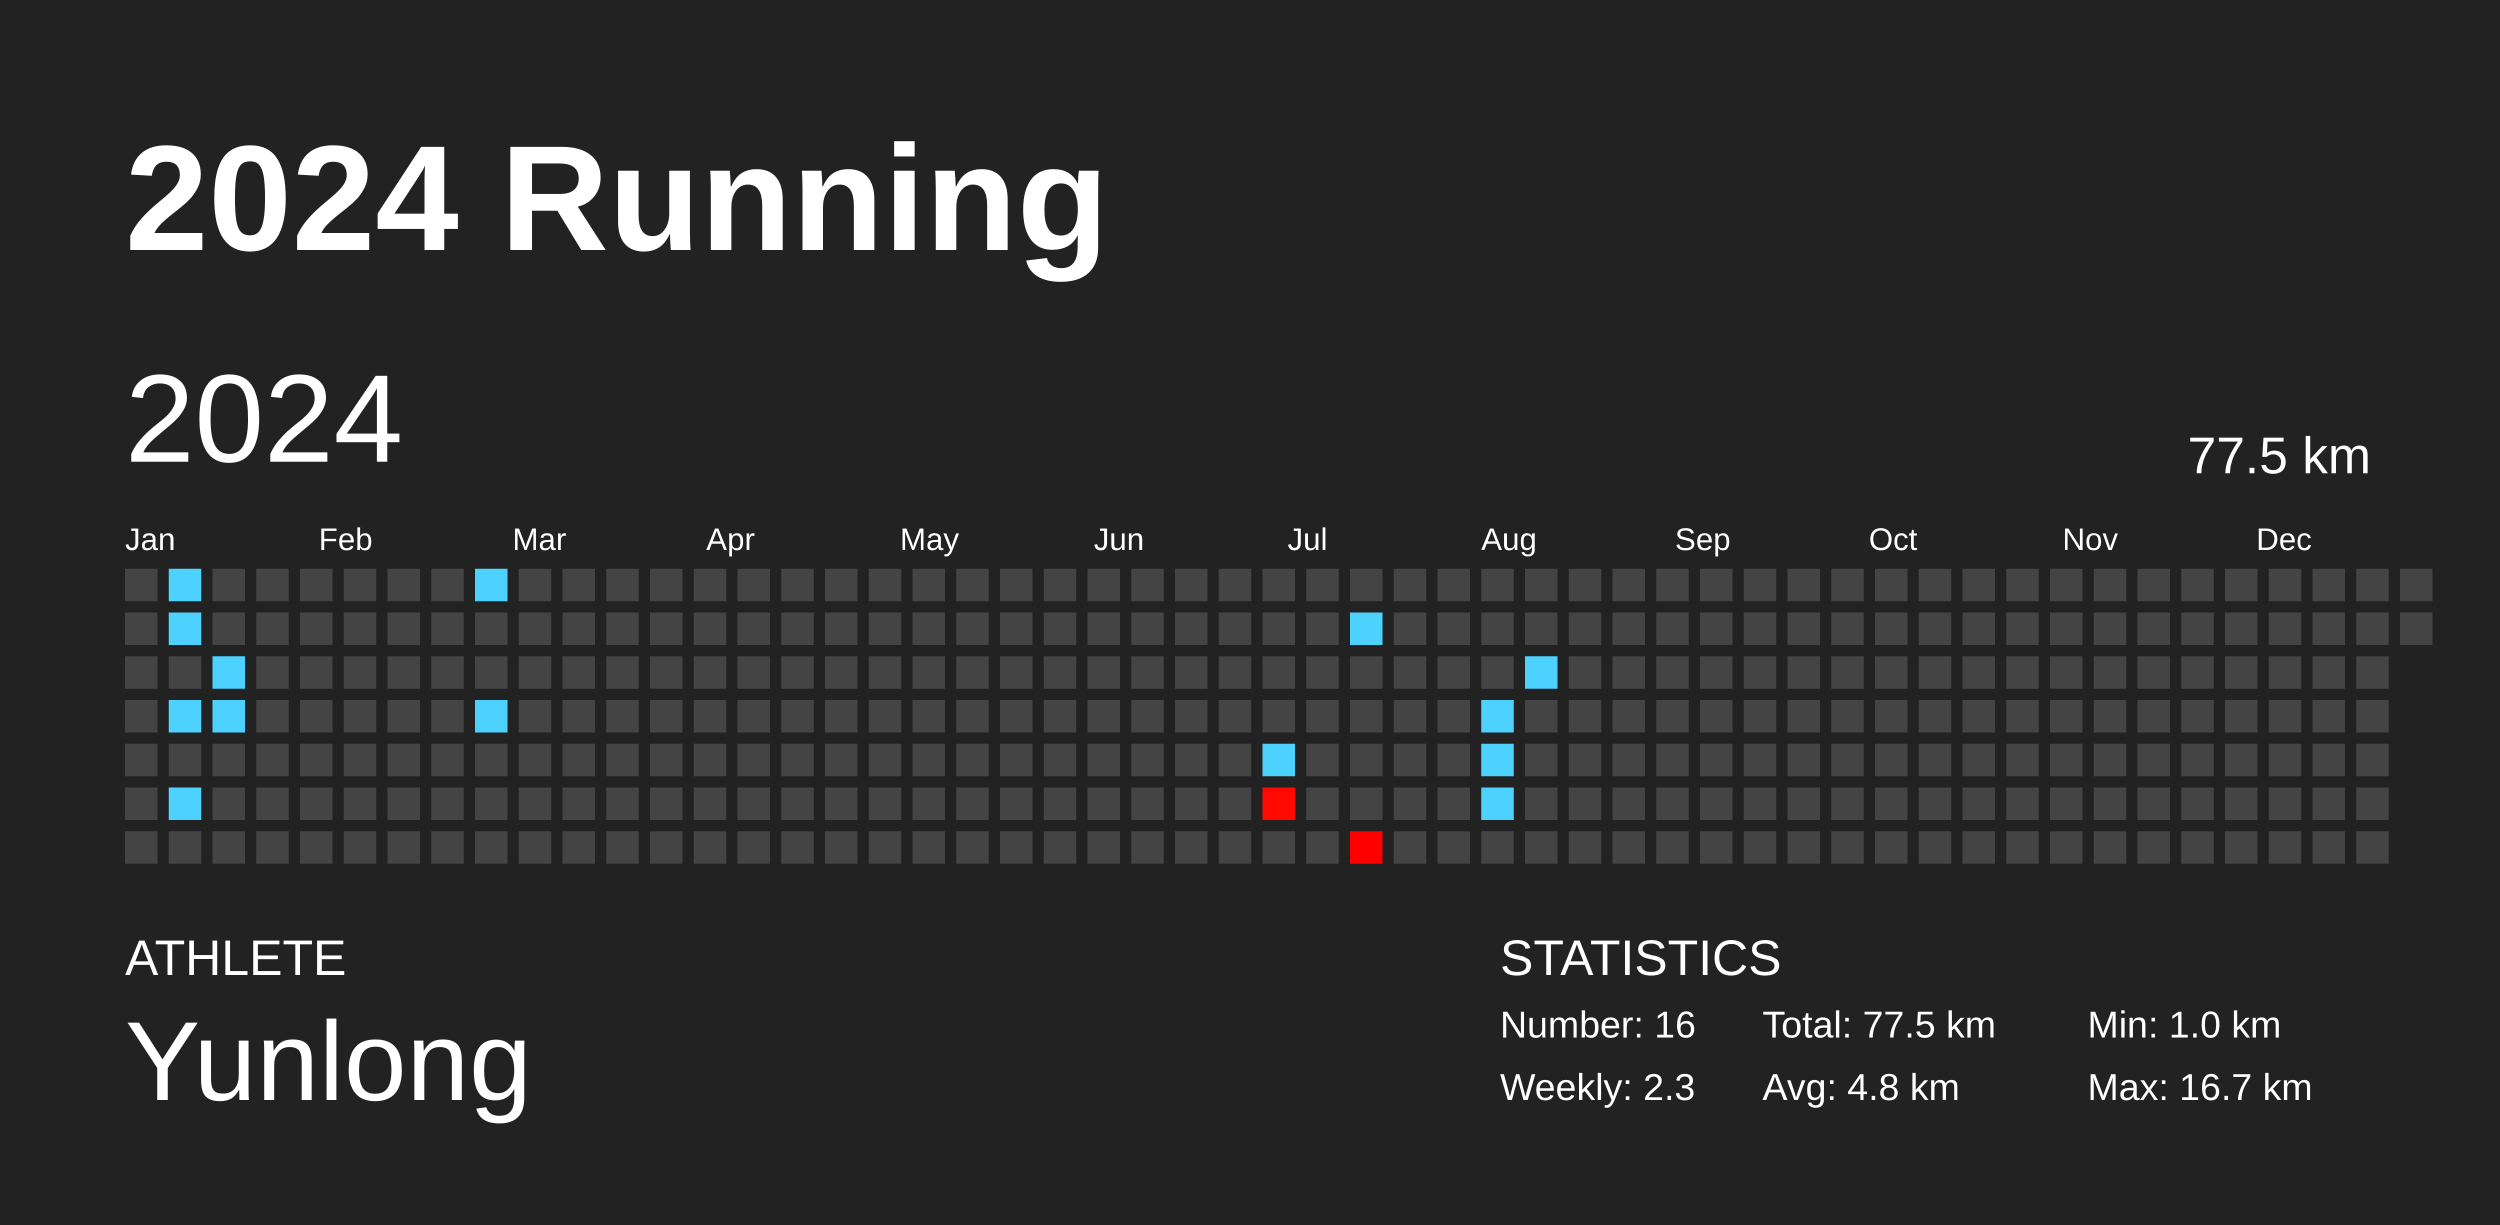
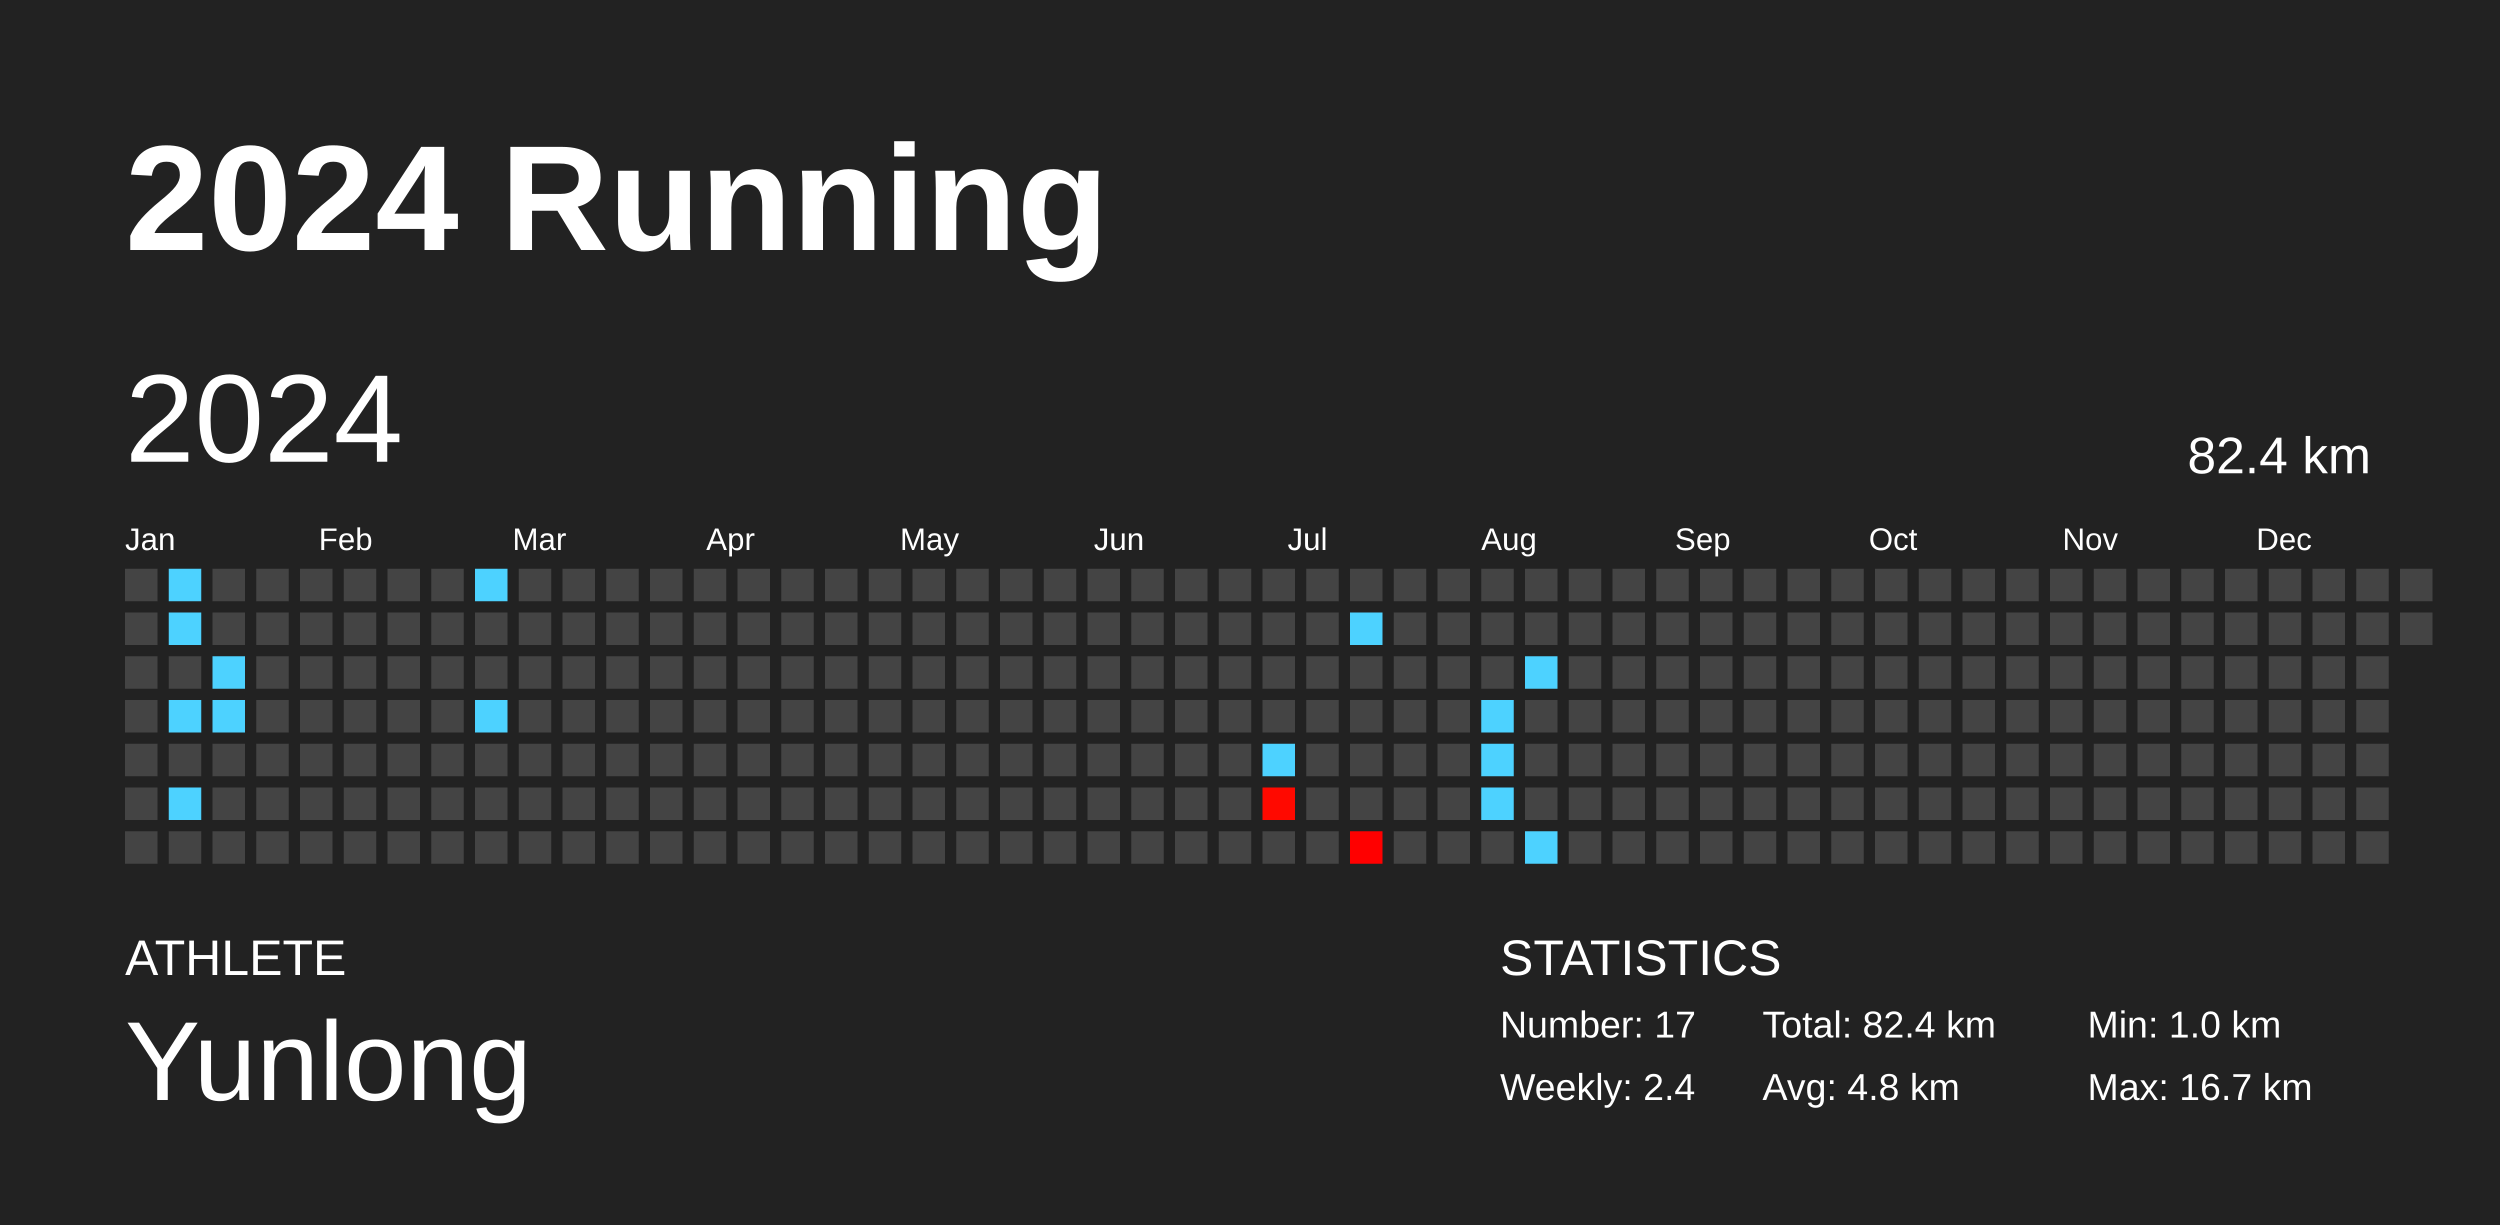
<svg xmlns="http://www.w3.org/2000/svg" baseProfile="full" height="98mm" version="1.1" viewBox="0,0,200,98" width="200mm">
  <defs />
  <rect fill="#222222" height="98" width="200" x="0" y="0" />
  <text fill="#FFFFFF" style="font-size:12px; font-family:Arial; font-weight:bold;" x="10" y="20">2024 Running</text>
  <text fill="#FFFFFF" style="font-size:4px; font-family:Arial" x="10" y="78">ATHLETE</text>
  <text fill="#FFFFFF" style="font-size:9px; font-family:Arial" x="10" y="88">Yunlong</text>
  <text fill="#FFFFFF" style="font-size:4px; font-family:Arial" x="120" y="78">STATISTICS</text>
-   <text fill="#FFFFFF" style="font-size:3px; font-family:Arial" x="120" y="83">Number: 16</text>
-   <text fill="#FFFFFF" style="font-size:3px; font-family:Arial" x="120" y="88">Weekly: 2.3</text>
-   <text fill="#FFFFFF" style="font-size:3px; font-family:Arial" x="141" y="83">Total: 77.5 km</text>
+   <text fill="#FFFFFF" style="font-size:3px; font-family:Arial" x="120" y="83">Number: 17</text>
+   <text fill="#FFFFFF" style="font-size:3px; font-family:Arial" x="120" y="88">Weekly: 2.4</text>
+   <text fill="#FFFFFF" style="font-size:3px; font-family:Arial" x="141" y="83">Total: 82.4 km</text>
  <text fill="#FFFFFF" style="font-size:3px; font-family:Arial" x="141" y="88">Avg: 4.8 km</text>
  <text fill="#FFFFFF" style="font-size:3px; font-family:Arial" x="167" y="83">Min: 1.0 km</text>
  <text fill="#FFFFFF" style="font-size:3px; font-family:Arial" x="167" y="88">Max: 16.7 km</text>
  <text dominant-baseline="hanging" fill="#FFFFFF" style="font-size:10.0px; font-family:Arial;" x="10" y="30">2024</text>
-   <text dominant-baseline="hanging" fill="#FFFFFF" style="font-size:4.125px; font-family:Arial;" x="175" y="35">77.5 km</text>
+   <text dominant-baseline="hanging" fill="#FFFFFF" style="font-size:4.125px; font-family:Arial;" x="175" y="35">82.4 km</text>
  <text fill="#FFFFFF" style="font-size:2.5px; font-family:Arial" x="10.0" y="44">Jan</text>
  <text fill="#FFFFFF" style="font-size:2.5px; font-family:Arial" x="25.5" y="44">Feb</text>
  <text fill="#FFFFFF" style="font-size:2.5px; font-family:Arial" x="41.0" y="44">Mar</text>
  <text fill="#FFFFFF" style="font-size:2.5px; font-family:Arial" x="56.5" y="44">Apr</text>
  <text fill="#FFFFFF" style="font-size:2.5px; font-family:Arial" x="72.0" y="44">May</text>
  <text fill="#FFFFFF" style="font-size:2.5px; font-family:Arial" x="87.5" y="44">Jun</text>
  <text fill="#FFFFFF" style="font-size:2.5px; font-family:Arial" x="103.0" y="44">Jul</text>
  <text fill="#FFFFFF" style="font-size:2.5px; font-family:Arial" x="118.5" y="44">Aug</text>
  <text fill="#FFFFFF" style="font-size:2.5px; font-family:Arial" x="134.0" y="44">Sep</text>
  <text fill="#FFFFFF" style="font-size:2.5px; font-family:Arial" x="149.5" y="44">Oct</text>
  <text fill="#FFFFFF" style="font-size:2.5px; font-family:Arial" x="165.0" y="44">Nov</text>
  <text fill="#FFFFFF" style="font-size:2.5px; font-family:Arial" x="180.5" y="44">Dec</text>
  <rect fill="#444444" height="2.6" width="2.6" x="10.0" y="45.5" />
  <rect fill="#444444" height="2.6" width="2.6" x="10.0" y="49.0" />
  <rect fill="#444444" height="2.6" width="2.6" x="10.0" y="52.5" />
  <rect fill="#444444" height="2.6" width="2.6" x="10.0" y="56.0" />
  <rect fill="#444444" height="2.6" width="2.6" x="10.0" y="59.5" />
  <rect fill="#444444" height="2.6" width="2.6" x="10.0" y="63.0" />
  <rect fill="#444444" height="2.6" width="2.6" x="10.0" y="66.5" />
  <rect fill="#4dd2ff" height="2.6" width="2.6" x="13.5" y="45.5" />
  <rect fill="#4dd2ff" height="2.6" width="2.6" x="13.5" y="49.0" />
  <rect fill="#444444" height="2.6" width="2.6" x="13.5" y="52.5" />
  <rect fill="#4dd2ff" height="2.6" width="2.6" x="13.5" y="56.0" />
  <rect fill="#444444" height="2.6" width="2.6" x="13.5" y="59.5" />
  <rect fill="#4dd2ff" height="2.6" width="2.6" x="13.5" y="63.0" />
  <rect fill="#444444" height="2.6" width="2.6" x="13.5" y="66.5" />
  <rect fill="#444444" height="2.6" width="2.6" x="17.0" y="45.5" />
  <rect fill="#444444" height="2.6" width="2.6" x="17.0" y="49.0" />
  <rect fill="#4dd2ff" height="2.6" width="2.6" x="17.0" y="52.5" />
  <rect fill="#4dd2ff" height="2.6" width="2.6" x="17.0" y="56.0" />
  <rect fill="#444444" height="2.6" width="2.6" x="17.0" y="59.5" />
  <rect fill="#444444" height="2.6" width="2.6" x="17.0" y="63.0" />
  <rect fill="#444444" height="2.6" width="2.6" x="17.0" y="66.5" />
  <rect fill="#444444" height="2.6" width="2.6" x="20.5" y="45.5" />
  <rect fill="#444444" height="2.6" width="2.6" x="20.5" y="49.0" />
  <rect fill="#444444" height="2.6" width="2.6" x="20.5" y="52.5" />
  <rect fill="#444444" height="2.6" width="2.6" x="20.5" y="56.0" />
  <rect fill="#444444" height="2.6" width="2.6" x="20.5" y="59.5" />
  <rect fill="#444444" height="2.6" width="2.6" x="20.5" y="63.0" />
  <rect fill="#444444" height="2.6" width="2.6" x="20.5" y="66.5" />
  <rect fill="#444444" height="2.6" width="2.6" x="24.0" y="45.5" />
  <rect fill="#444444" height="2.6" width="2.6" x="24.0" y="49.0" />
  <rect fill="#444444" height="2.6" width="2.6" x="24.0" y="52.5" />
  <rect fill="#444444" height="2.6" width="2.6" x="24.0" y="56.0" />
  <rect fill="#444444" height="2.6" width="2.6" x="24.0" y="59.5" />
  <rect fill="#444444" height="2.6" width="2.6" x="24.0" y="63.0" />
  <rect fill="#444444" height="2.6" width="2.6" x="24.0" y="66.5" />
  <rect fill="#444444" height="2.6" width="2.6" x="27.5" y="45.5" />
  <rect fill="#444444" height="2.6" width="2.6" x="27.5" y="49.0" />
  <rect fill="#444444" height="2.6" width="2.6" x="27.5" y="52.5" />
  <rect fill="#444444" height="2.6" width="2.6" x="27.5" y="56.0" />
  <rect fill="#444444" height="2.6" width="2.6" x="27.5" y="59.5" />
  <rect fill="#444444" height="2.6" width="2.6" x="27.5" y="63.0" />
  <rect fill="#444444" height="2.6" width="2.6" x="27.5" y="66.5" />
  <rect fill="#444444" height="2.6" width="2.6" x="31.0" y="45.5" />
  <rect fill="#444444" height="2.6" width="2.6" x="31.0" y="49.0" />
  <rect fill="#444444" height="2.6" width="2.6" x="31.0" y="52.5" />
  <rect fill="#444444" height="2.6" width="2.6" x="31.0" y="56.0" />
  <rect fill="#444444" height="2.6" width="2.6" x="31.0" y="59.5" />
  <rect fill="#444444" height="2.6" width="2.6" x="31.0" y="63.0" />
  <rect fill="#444444" height="2.6" width="2.6" x="31.0" y="66.5" />
  <rect fill="#444444" height="2.6" width="2.6" x="34.5" y="45.5" />
  <rect fill="#444444" height="2.6" width="2.6" x="34.5" y="49.0" />
  <rect fill="#444444" height="2.6" width="2.6" x="34.5" y="52.5" />
  <rect fill="#444444" height="2.6" width="2.6" x="34.5" y="56.0" />
  <rect fill="#444444" height="2.6" width="2.6" x="34.5" y="59.5" />
  <rect fill="#444444" height="2.6" width="2.6" x="34.5" y="63.0" />
  <rect fill="#444444" height="2.6" width="2.6" x="34.5" y="66.5" />
  <rect fill="#4dd2ff" height="2.6" width="2.6" x="38.0" y="45.5" />
  <rect fill="#444444" height="2.6" width="2.6" x="38.0" y="49.0" />
  <rect fill="#444444" height="2.6" width="2.6" x="38.0" y="52.5" />
  <rect fill="#4dd2ff" height="2.6" width="2.6" x="38.0" y="56.0" />
  <rect fill="#444444" height="2.6" width="2.6" x="38.0" y="59.5" />
  <rect fill="#444444" height="2.6" width="2.6" x="38.0" y="63.0" />
  <rect fill="#444444" height="2.6" width="2.6" x="38.0" y="66.5" />
  <rect fill="#444444" height="2.6" width="2.6" x="41.5" y="45.5" />
  <rect fill="#444444" height="2.6" width="2.6" x="41.5" y="49.0" />
  <rect fill="#444444" height="2.6" width="2.6" x="41.5" y="52.5" />
  <rect fill="#444444" height="2.6" width="2.6" x="41.5" y="56.0" />
  <rect fill="#444444" height="2.6" width="2.6" x="41.5" y="59.5" />
  <rect fill="#444444" height="2.6" width="2.6" x="41.5" y="63.0" />
  <rect fill="#444444" height="2.6" width="2.6" x="41.5" y="66.5" />
  <rect fill="#444444" height="2.6" width="2.6" x="45.0" y="45.5" />
  <rect fill="#444444" height="2.6" width="2.6" x="45.0" y="49.0" />
  <rect fill="#444444" height="2.6" width="2.6" x="45.0" y="52.5" />
  <rect fill="#444444" height="2.6" width="2.6" x="45.0" y="56.0" />
  <rect fill="#444444" height="2.6" width="2.6" x="45.0" y="59.5" />
  <rect fill="#444444" height="2.6" width="2.6" x="45.0" y="63.0" />
  <rect fill="#444444" height="2.6" width="2.6" x="45.0" y="66.5" />
  <rect fill="#444444" height="2.6" width="2.6" x="48.5" y="45.5" />
  <rect fill="#444444" height="2.6" width="2.6" x="48.5" y="49.0" />
  <rect fill="#444444" height="2.6" width="2.6" x="48.5" y="52.5" />
  <rect fill="#444444" height="2.6" width="2.6" x="48.5" y="56.0" />
  <rect fill="#444444" height="2.6" width="2.6" x="48.5" y="59.5" />
  <rect fill="#444444" height="2.6" width="2.6" x="48.5" y="63.0" />
  <rect fill="#444444" height="2.6" width="2.6" x="48.5" y="66.5" />
  <rect fill="#444444" height="2.6" width="2.6" x="52.0" y="45.5" />
  <rect fill="#444444" height="2.6" width="2.6" x="52.0" y="49.0" />
  <rect fill="#444444" height="2.6" width="2.6" x="52.0" y="52.5" />
  <rect fill="#444444" height="2.6" width="2.6" x="52.0" y="56.0" />
  <rect fill="#444444" height="2.6" width="2.6" x="52.0" y="59.5" />
  <rect fill="#444444" height="2.6" width="2.6" x="52.0" y="63.0" />
  <rect fill="#444444" height="2.6" width="2.6" x="52.0" y="66.5" />
  <rect fill="#444444" height="2.6" width="2.6" x="55.5" y="45.5" />
  <rect fill="#444444" height="2.6" width="2.6" x="55.5" y="49.0" />
  <rect fill="#444444" height="2.6" width="2.6" x="55.5" y="52.5" />
  <rect fill="#444444" height="2.6" width="2.6" x="55.5" y="56.0" />
  <rect fill="#444444" height="2.6" width="2.6" x="55.5" y="59.5" />
  <rect fill="#444444" height="2.6" width="2.6" x="55.5" y="63.0" />
  <rect fill="#444444" height="2.6" width="2.6" x="55.5" y="66.5" />
  <rect fill="#444444" height="2.6" width="2.6" x="59.0" y="45.5" />
  <rect fill="#444444" height="2.6" width="2.6" x="59.0" y="49.0" />
  <rect fill="#444444" height="2.6" width="2.6" x="59.0" y="52.5" />
  <rect fill="#444444" height="2.6" width="2.6" x="59.0" y="56.0" />
  <rect fill="#444444" height="2.6" width="2.6" x="59.0" y="59.5" />
  <rect fill="#444444" height="2.6" width="2.6" x="59.0" y="63.0" />
  <rect fill="#444444" height="2.6" width="2.6" x="59.0" y="66.5" />
  <rect fill="#444444" height="2.6" width="2.6" x="62.5" y="45.5" />
  <rect fill="#444444" height="2.6" width="2.6" x="62.5" y="49.0" />
  <rect fill="#444444" height="2.6" width="2.6" x="62.5" y="52.5" />
  <rect fill="#444444" height="2.6" width="2.6" x="62.5" y="56.0" />
  <rect fill="#444444" height="2.6" width="2.6" x="62.5" y="59.5" />
  <rect fill="#444444" height="2.6" width="2.6" x="62.5" y="63.0" />
  <rect fill="#444444" height="2.6" width="2.6" x="62.5" y="66.5" />
  <rect fill="#444444" height="2.6" width="2.6" x="66.0" y="45.5" />
  <rect fill="#444444" height="2.6" width="2.6" x="66.0" y="49.0" />
  <rect fill="#444444" height="2.6" width="2.6" x="66.0" y="52.5" />
  <rect fill="#444444" height="2.6" width="2.6" x="66.0" y="56.0" />
  <rect fill="#444444" height="2.6" width="2.6" x="66.0" y="59.5" />
  <rect fill="#444444" height="2.6" width="2.6" x="66.0" y="63.0" />
  <rect fill="#444444" height="2.6" width="2.6" x="66.0" y="66.5" />
  <rect fill="#444444" height="2.6" width="2.6" x="69.5" y="45.5" />
  <rect fill="#444444" height="2.6" width="2.6" x="69.5" y="49.0" />
  <rect fill="#444444" height="2.6" width="2.6" x="69.5" y="52.5" />
  <rect fill="#444444" height="2.6" width="2.6" x="69.5" y="56.0" />
  <rect fill="#444444" height="2.6" width="2.6" x="69.5" y="59.5" />
  <rect fill="#444444" height="2.6" width="2.6" x="69.5" y="63.0" />
  <rect fill="#444444" height="2.6" width="2.6" x="69.5" y="66.5" />
  <rect fill="#444444" height="2.6" width="2.6" x="73.0" y="45.5" />
  <rect fill="#444444" height="2.6" width="2.6" x="73.0" y="49.0" />
  <rect fill="#444444" height="2.6" width="2.6" x="73.0" y="52.5" />
  <rect fill="#444444" height="2.6" width="2.6" x="73.0" y="56.0" />
  <rect fill="#444444" height="2.6" width="2.6" x="73.0" y="59.5" />
  <rect fill="#444444" height="2.6" width="2.6" x="73.0" y="63.0" />
  <rect fill="#444444" height="2.6" width="2.6" x="73.0" y="66.5" />
  <rect fill="#444444" height="2.6" width="2.6" x="76.5" y="45.5" />
  <rect fill="#444444" height="2.6" width="2.6" x="76.5" y="49.0" />
  <rect fill="#444444" height="2.6" width="2.6" x="76.5" y="52.5" />
  <rect fill="#444444" height="2.6" width="2.6" x="76.5" y="56.0" />
  <rect fill="#444444" height="2.6" width="2.6" x="76.5" y="59.5" />
  <rect fill="#444444" height="2.6" width="2.6" x="76.5" y="63.0" />
  <rect fill="#444444" height="2.6" width="2.6" x="76.5" y="66.5" />
  <rect fill="#444444" height="2.6" width="2.6" x="80.0" y="45.5" />
  <rect fill="#444444" height="2.6" width="2.6" x="80.0" y="49.0" />
  <rect fill="#444444" height="2.6" width="2.6" x="80.0" y="52.5" />
  <rect fill="#444444" height="2.6" width="2.6" x="80.0" y="56.0" />
  <rect fill="#444444" height="2.6" width="2.6" x="80.0" y="59.5" />
  <rect fill="#444444" height="2.6" width="2.6" x="80.0" y="63.0" />
  <rect fill="#444444" height="2.6" width="2.6" x="80.0" y="66.5" />
  <rect fill="#444444" height="2.6" width="2.6" x="83.5" y="45.5" />
  <rect fill="#444444" height="2.6" width="2.6" x="83.5" y="49.0" />
  <rect fill="#444444" height="2.6" width="2.6" x="83.5" y="52.5" />
  <rect fill="#444444" height="2.6" width="2.6" x="83.5" y="56.0" />
  <rect fill="#444444" height="2.6" width="2.6" x="83.5" y="59.5" />
  <rect fill="#444444" height="2.6" width="2.6" x="83.5" y="63.0" />
  <rect fill="#444444" height="2.6" width="2.6" x="83.5" y="66.5" />
  <rect fill="#444444" height="2.6" width="2.6" x="87.0" y="45.5" />
  <rect fill="#444444" height="2.6" width="2.6" x="87.0" y="49.0" />
  <rect fill="#444444" height="2.6" width="2.6" x="87.0" y="52.5" />
  <rect fill="#444444" height="2.6" width="2.6" x="87.0" y="56.0" />
  <rect fill="#444444" height="2.6" width="2.6" x="87.0" y="59.5" />
  <rect fill="#444444" height="2.6" width="2.6" x="87.0" y="63.0" />
  <rect fill="#444444" height="2.6" width="2.6" x="87.0" y="66.5" />
  <rect fill="#444444" height="2.6" width="2.6" x="90.5" y="45.5" />
  <rect fill="#444444" height="2.6" width="2.6" x="90.5" y="49.0" />
  <rect fill="#444444" height="2.6" width="2.6" x="90.5" y="52.5" />
  <rect fill="#444444" height="2.6" width="2.6" x="90.5" y="56.0" />
  <rect fill="#444444" height="2.6" width="2.6" x="90.5" y="59.5" />
  <rect fill="#444444" height="2.6" width="2.6" x="90.5" y="63.0" />
  <rect fill="#444444" height="2.6" width="2.6" x="90.5" y="66.5" />
  <rect fill="#444444" height="2.6" width="2.6" x="94.0" y="45.5" />
  <rect fill="#444444" height="2.6" width="2.6" x="94.0" y="49.0" />
  <rect fill="#444444" height="2.6" width="2.6" x="94.0" y="52.5" />
  <rect fill="#444444" height="2.6" width="2.6" x="94.0" y="56.0" />
  <rect fill="#444444" height="2.6" width="2.6" x="94.0" y="59.5" />
  <rect fill="#444444" height="2.6" width="2.6" x="94.0" y="63.0" />
  <rect fill="#444444" height="2.6" width="2.6" x="94.0" y="66.5" />
  <rect fill="#444444" height="2.6" width="2.6" x="97.5" y="45.5" />
  <rect fill="#444444" height="2.6" width="2.6" x="97.5" y="49.0" />
  <rect fill="#444444" height="2.6" width="2.6" x="97.5" y="52.5" />
  <rect fill="#444444" height="2.6" width="2.6" x="97.5" y="56.0" />
  <rect fill="#444444" height="2.6" width="2.6" x="97.5" y="59.5" />
  <rect fill="#444444" height="2.6" width="2.6" x="97.5" y="63.0" />
  <rect fill="#444444" height="2.6" width="2.6" x="97.5" y="66.5" />
  <rect fill="#444444" height="2.6" width="2.6" x="101.0" y="45.5" />
  <rect fill="#444444" height="2.6" width="2.6" x="101.0" y="49.0" />
  <rect fill="#444444" height="2.6" width="2.6" x="101.0" y="52.5" />
  <rect fill="#444444" height="2.6" width="2.6" x="101.0" y="56.0" />
  <rect fill="#4dd2ff" height="2.6" width="2.6" x="101.0" y="59.5" />
  <rect fill="#ff0900" height="2.6" width="2.6" x="101.0" y="63.0" />
  <rect fill="#444444" height="2.6" width="2.6" x="101.0" y="66.5" />
  <rect fill="#444444" height="2.6" width="2.6" x="104.5" y="45.5" />
  <rect fill="#444444" height="2.6" width="2.6" x="104.5" y="49.0" />
  <rect fill="#444444" height="2.6" width="2.6" x="104.5" y="52.5" />
  <rect fill="#444444" height="2.6" width="2.6" x="104.5" y="56.0" />
  <rect fill="#444444" height="2.6" width="2.6" x="104.5" y="59.5" />
  <rect fill="#444444" height="2.6" width="2.6" x="104.5" y="63.0" />
  <rect fill="#444444" height="2.6" width="2.6" x="104.5" y="66.5" />
  <rect fill="#444444" height="2.6" width="2.6" x="108.0" y="45.5" />
  <rect fill="#4dd2ff" height="2.6" width="2.6" x="108.0" y="49.0" />
  <rect fill="#444444" height="2.6" width="2.6" x="108.0" y="52.5" />
  <rect fill="#444444" height="2.6" width="2.6" x="108.0" y="56.0" />
  <rect fill="#444444" height="2.6" width="2.6" x="108.0" y="59.5" />
  <rect fill="#444444" height="2.6" width="2.6" x="108.0" y="63.0" />
  <rect fill="#ff0000" height="2.6" width="2.6" x="108.0" y="66.5" />
  <rect fill="#444444" height="2.6" width="2.6" x="111.5" y="45.5" />
  <rect fill="#444444" height="2.6" width="2.6" x="111.5" y="49.0" />
  <rect fill="#444444" height="2.6" width="2.6" x="111.5" y="52.5" />
  <rect fill="#444444" height="2.6" width="2.6" x="111.5" y="56.0" />
  <rect fill="#444444" height="2.6" width="2.6" x="111.5" y="59.5" />
  <rect fill="#444444" height="2.6" width="2.6" x="111.5" y="63.0" />
  <rect fill="#444444" height="2.6" width="2.6" x="111.5" y="66.5" />
  <rect fill="#444444" height="2.6" width="2.6" x="115.0" y="45.5" />
  <rect fill="#444444" height="2.6" width="2.6" x="115.0" y="49.0" />
  <rect fill="#444444" height="2.6" width="2.6" x="115.0" y="52.5" />
  <rect fill="#444444" height="2.6" width="2.6" x="115.0" y="56.0" />
  <rect fill="#444444" height="2.6" width="2.6" x="115.0" y="59.5" />
  <rect fill="#444444" height="2.6" width="2.6" x="115.0" y="63.0" />
  <rect fill="#444444" height="2.6" width="2.6" x="115.0" y="66.5" />
  <rect fill="#444444" height="2.6" width="2.6" x="118.5" y="45.5" />
  <rect fill="#444444" height="2.6" width="2.6" x="118.5" y="49.0" />
  <rect fill="#444444" height="2.6" width="2.6" x="118.5" y="52.5" />
  <rect fill="#4dd2ff" height="2.6" width="2.6" x="118.5" y="56.0" />
  <rect fill="#4dd2ff" height="2.6" width="2.6" x="118.5" y="59.5" />
  <rect fill="#4dd2ff" height="2.6" width="2.6" x="118.5" y="63.0" />
  <rect fill="#444444" height="2.6" width="2.6" x="118.5" y="66.5" />
  <rect fill="#444444" height="2.6" width="2.6" x="122.0" y="45.5" />
  <rect fill="#444444" height="2.6" width="2.6" x="122.0" y="49.0" />
  <rect fill="#4dd2ff" height="2.6" width="2.6" x="122.0" y="52.5" />
  <rect fill="#444444" height="2.6" width="2.6" x="122.0" y="56.0" />
  <rect fill="#444444" height="2.6" width="2.6" x="122.0" y="59.5" />
  <rect fill="#444444" height="2.6" width="2.6" x="122.0" y="63.0" />
-   <rect fill="#444444" height="2.6" width="2.6" x="122.0" y="66.5" />
+   <rect fill="#4dd2ff" height="2.6" width="2.6" x="122.0" y="66.5" />
  <rect fill="#444444" height="2.6" width="2.6" x="125.5" y="45.5" />
  <rect fill="#444444" height="2.6" width="2.6" x="125.5" y="49.0" />
  <rect fill="#444444" height="2.6" width="2.6" x="125.5" y="52.5" />
  <rect fill="#444444" height="2.6" width="2.6" x="125.5" y="56.0" />
  <rect fill="#444444" height="2.6" width="2.6" x="125.5" y="59.5" />
  <rect fill="#444444" height="2.6" width="2.6" x="125.5" y="63.0" />
  <rect fill="#444444" height="2.6" width="2.6" x="125.5" y="66.5" />
  <rect fill="#444444" height="2.6" width="2.6" x="129.0" y="45.5" />
  <rect fill="#444444" height="2.6" width="2.6" x="129.0" y="49.0" />
  <rect fill="#444444" height="2.6" width="2.6" x="129.0" y="52.5" />
  <rect fill="#444444" height="2.6" width="2.6" x="129.0" y="56.0" />
  <rect fill="#444444" height="2.6" width="2.6" x="129.0" y="59.5" />
  <rect fill="#444444" height="2.6" width="2.6" x="129.0" y="63.0" />
  <rect fill="#444444" height="2.6" width="2.6" x="129.0" y="66.5" />
  <rect fill="#444444" height="2.6" width="2.6" x="132.5" y="45.5" />
  <rect fill="#444444" height="2.6" width="2.6" x="132.5" y="49.0" />
  <rect fill="#444444" height="2.6" width="2.6" x="132.5" y="52.5" />
  <rect fill="#444444" height="2.6" width="2.6" x="132.5" y="56.0" />
  <rect fill="#444444" height="2.6" width="2.6" x="132.5" y="59.5" />
  <rect fill="#444444" height="2.6" width="2.6" x="132.5" y="63.0" />
  <rect fill="#444444" height="2.6" width="2.6" x="132.5" y="66.5" />
  <rect fill="#444444" height="2.6" width="2.6" x="136.0" y="45.5" />
  <rect fill="#444444" height="2.6" width="2.6" x="136.0" y="49.0" />
  <rect fill="#444444" height="2.6" width="2.6" x="136.0" y="52.5" />
  <rect fill="#444444" height="2.6" width="2.6" x="136.0" y="56.0" />
  <rect fill="#444444" height="2.6" width="2.6" x="136.0" y="59.5" />
  <rect fill="#444444" height="2.6" width="2.6" x="136.0" y="63.0" />
  <rect fill="#444444" height="2.6" width="2.6" x="136.0" y="66.5" />
  <rect fill="#444444" height="2.6" width="2.6" x="139.5" y="45.5" />
  <rect fill="#444444" height="2.6" width="2.6" x="139.5" y="49.0" />
  <rect fill="#444444" height="2.6" width="2.6" x="139.5" y="52.5" />
  <rect fill="#444444" height="2.6" width="2.6" x="139.5" y="56.0" />
  <rect fill="#444444" height="2.6" width="2.6" x="139.5" y="59.5" />
  <rect fill="#444444" height="2.6" width="2.6" x="139.5" y="63.0" />
  <rect fill="#444444" height="2.6" width="2.6" x="139.5" y="66.5" />
  <rect fill="#444444" height="2.6" width="2.6" x="143.0" y="45.5" />
  <rect fill="#444444" height="2.6" width="2.6" x="143.0" y="49.0" />
  <rect fill="#444444" height="2.6" width="2.6" x="143.0" y="52.5" />
  <rect fill="#444444" height="2.6" width="2.6" x="143.0" y="56.0" />
  <rect fill="#444444" height="2.6" width="2.6" x="143.0" y="59.5" />
  <rect fill="#444444" height="2.6" width="2.6" x="143.0" y="63.0" />
  <rect fill="#444444" height="2.6" width="2.6" x="143.0" y="66.5" />
  <rect fill="#444444" height="2.6" width="2.6" x="146.5" y="45.5" />
  <rect fill="#444444" height="2.6" width="2.6" x="146.5" y="49.0" />
  <rect fill="#444444" height="2.6" width="2.6" x="146.5" y="52.5" />
  <rect fill="#444444" height="2.6" width="2.6" x="146.5" y="56.0" />
  <rect fill="#444444" height="2.6" width="2.6" x="146.5" y="59.5" />
  <rect fill="#444444" height="2.6" width="2.6" x="146.5" y="63.0" />
  <rect fill="#444444" height="2.6" width="2.6" x="146.5" y="66.5" />
  <rect fill="#444444" height="2.6" width="2.6" x="150.0" y="45.5" />
  <rect fill="#444444" height="2.6" width="2.6" x="150.0" y="49.0" />
  <rect fill="#444444" height="2.6" width="2.6" x="150.0" y="52.5" />
  <rect fill="#444444" height="2.6" width="2.6" x="150.0" y="56.0" />
  <rect fill="#444444" height="2.6" width="2.6" x="150.0" y="59.5" />
  <rect fill="#444444" height="2.6" width="2.6" x="150.0" y="63.0" />
  <rect fill="#444444" height="2.6" width="2.6" x="150.0" y="66.5" />
  <rect fill="#444444" height="2.6" width="2.6" x="153.5" y="45.5" />
  <rect fill="#444444" height="2.6" width="2.6" x="153.5" y="49.0" />
  <rect fill="#444444" height="2.6" width="2.6" x="153.5" y="52.5" />
  <rect fill="#444444" height="2.6" width="2.6" x="153.5" y="56.0" />
  <rect fill="#444444" height="2.6" width="2.6" x="153.5" y="59.5" />
  <rect fill="#444444" height="2.6" width="2.6" x="153.5" y="63.0" />
  <rect fill="#444444" height="2.6" width="2.6" x="153.5" y="66.5" />
  <rect fill="#444444" height="2.6" width="2.6" x="157.0" y="45.5" />
  <rect fill="#444444" height="2.6" width="2.6" x="157.0" y="49.0" />
  <rect fill="#444444" height="2.6" width="2.6" x="157.0" y="52.5" />
  <rect fill="#444444" height="2.6" width="2.6" x="157.0" y="56.0" />
  <rect fill="#444444" height="2.6" width="2.6" x="157.0" y="59.5" />
  <rect fill="#444444" height="2.6" width="2.6" x="157.0" y="63.0" />
  <rect fill="#444444" height="2.6" width="2.6" x="157.0" y="66.5" />
  <rect fill="#444444" height="2.6" width="2.6" x="160.5" y="45.5" />
  <rect fill="#444444" height="2.6" width="2.6" x="160.5" y="49.0" />
  <rect fill="#444444" height="2.6" width="2.6" x="160.5" y="52.5" />
  <rect fill="#444444" height="2.6" width="2.6" x="160.5" y="56.0" />
  <rect fill="#444444" height="2.6" width="2.6" x="160.5" y="59.5" />
  <rect fill="#444444" height="2.6" width="2.6" x="160.5" y="63.0" />
  <rect fill="#444444" height="2.6" width="2.6" x="160.5" y="66.5" />
  <rect fill="#444444" height="2.6" width="2.6" x="164.0" y="45.5" />
  <rect fill="#444444" height="2.6" width="2.6" x="164.0" y="49.0" />
  <rect fill="#444444" height="2.6" width="2.6" x="164.0" y="52.5" />
  <rect fill="#444444" height="2.6" width="2.6" x="164.0" y="56.0" />
  <rect fill="#444444" height="2.6" width="2.6" x="164.0" y="59.5" />
  <rect fill="#444444" height="2.6" width="2.6" x="164.0" y="63.0" />
  <rect fill="#444444" height="2.6" width="2.6" x="164.0" y="66.5" />
  <rect fill="#444444" height="2.6" width="2.6" x="167.5" y="45.5" />
  <rect fill="#444444" height="2.6" width="2.6" x="167.5" y="49.0" />
  <rect fill="#444444" height="2.6" width="2.6" x="167.5" y="52.5" />
  <rect fill="#444444" height="2.6" width="2.6" x="167.5" y="56.0" />
  <rect fill="#444444" height="2.6" width="2.6" x="167.5" y="59.5" />
  <rect fill="#444444" height="2.6" width="2.6" x="167.5" y="63.0" />
  <rect fill="#444444" height="2.6" width="2.6" x="167.5" y="66.5" />
  <rect fill="#444444" height="2.6" width="2.6" x="171.0" y="45.5" />
  <rect fill="#444444" height="2.6" width="2.6" x="171.0" y="49.0" />
  <rect fill="#444444" height="2.6" width="2.6" x="171.0" y="52.5" />
  <rect fill="#444444" height="2.6" width="2.6" x="171.0" y="56.0" />
  <rect fill="#444444" height="2.6" width="2.6" x="171.0" y="59.5" />
  <rect fill="#444444" height="2.6" width="2.6" x="171.0" y="63.0" />
  <rect fill="#444444" height="2.6" width="2.6" x="171.0" y="66.5" />
  <rect fill="#444444" height="2.6" width="2.6" x="174.5" y="45.5" />
  <rect fill="#444444" height="2.6" width="2.6" x="174.5" y="49.0" />
  <rect fill="#444444" height="2.6" width="2.6" x="174.5" y="52.5" />
  <rect fill="#444444" height="2.6" width="2.6" x="174.5" y="56.0" />
  <rect fill="#444444" height="2.6" width="2.6" x="174.5" y="59.5" />
  <rect fill="#444444" height="2.6" width="2.6" x="174.5" y="63.0" />
  <rect fill="#444444" height="2.6" width="2.6" x="174.5" y="66.5" />
  <rect fill="#444444" height="2.6" width="2.6" x="178.0" y="45.5" />
  <rect fill="#444444" height="2.6" width="2.6" x="178.0" y="49.0" />
  <rect fill="#444444" height="2.6" width="2.6" x="178.0" y="52.5" />
  <rect fill="#444444" height="2.6" width="2.6" x="178.0" y="56.0" />
  <rect fill="#444444" height="2.6" width="2.6" x="178.0" y="59.5" />
  <rect fill="#444444" height="2.6" width="2.6" x="178.0" y="63.0" />
  <rect fill="#444444" height="2.6" width="2.6" x="178.0" y="66.5" />
  <rect fill="#444444" height="2.6" width="2.6" x="181.5" y="45.5" />
  <rect fill="#444444" height="2.6" width="2.6" x="181.5" y="49.0" />
  <rect fill="#444444" height="2.6" width="2.6" x="181.5" y="52.5" />
  <rect fill="#444444" height="2.6" width="2.6" x="181.5" y="56.0" />
  <rect fill="#444444" height="2.6" width="2.6" x="181.5" y="59.5" />
  <rect fill="#444444" height="2.6" width="2.6" x="181.5" y="63.0" />
  <rect fill="#444444" height="2.6" width="2.6" x="181.5" y="66.5" />
  <rect fill="#444444" height="2.6" width="2.6" x="185.0" y="45.5" />
  <rect fill="#444444" height="2.6" width="2.6" x="185.0" y="49.0" />
  <rect fill="#444444" height="2.6" width="2.6" x="185.0" y="52.5" />
  <rect fill="#444444" height="2.6" width="2.6" x="185.0" y="56.0" />
  <rect fill="#444444" height="2.6" width="2.6" x="185.0" y="59.5" />
  <rect fill="#444444" height="2.6" width="2.6" x="185.0" y="63.0" />
  <rect fill="#444444" height="2.6" width="2.6" x="185.0" y="66.5" />
  <rect fill="#444444" height="2.6" width="2.6" x="188.5" y="45.5" />
  <rect fill="#444444" height="2.6" width="2.6" x="188.5" y="49.0" />
  <rect fill="#444444" height="2.6" width="2.6" x="188.5" y="52.5" />
  <rect fill="#444444" height="2.6" width="2.6" x="188.5" y="56.0" />
  <rect fill="#444444" height="2.6" width="2.6" x="188.5" y="59.5" />
  <rect fill="#444444" height="2.6" width="2.6" x="188.5" y="63.0" />
  <rect fill="#444444" height="2.6" width="2.6" x="188.5" y="66.5" />
  <rect fill="#444444" height="2.6" width="2.6" x="192.0" y="45.5" />
  <rect fill="#444444" height="2.6" width="2.6" x="192.0" y="49.0" />
</svg>
